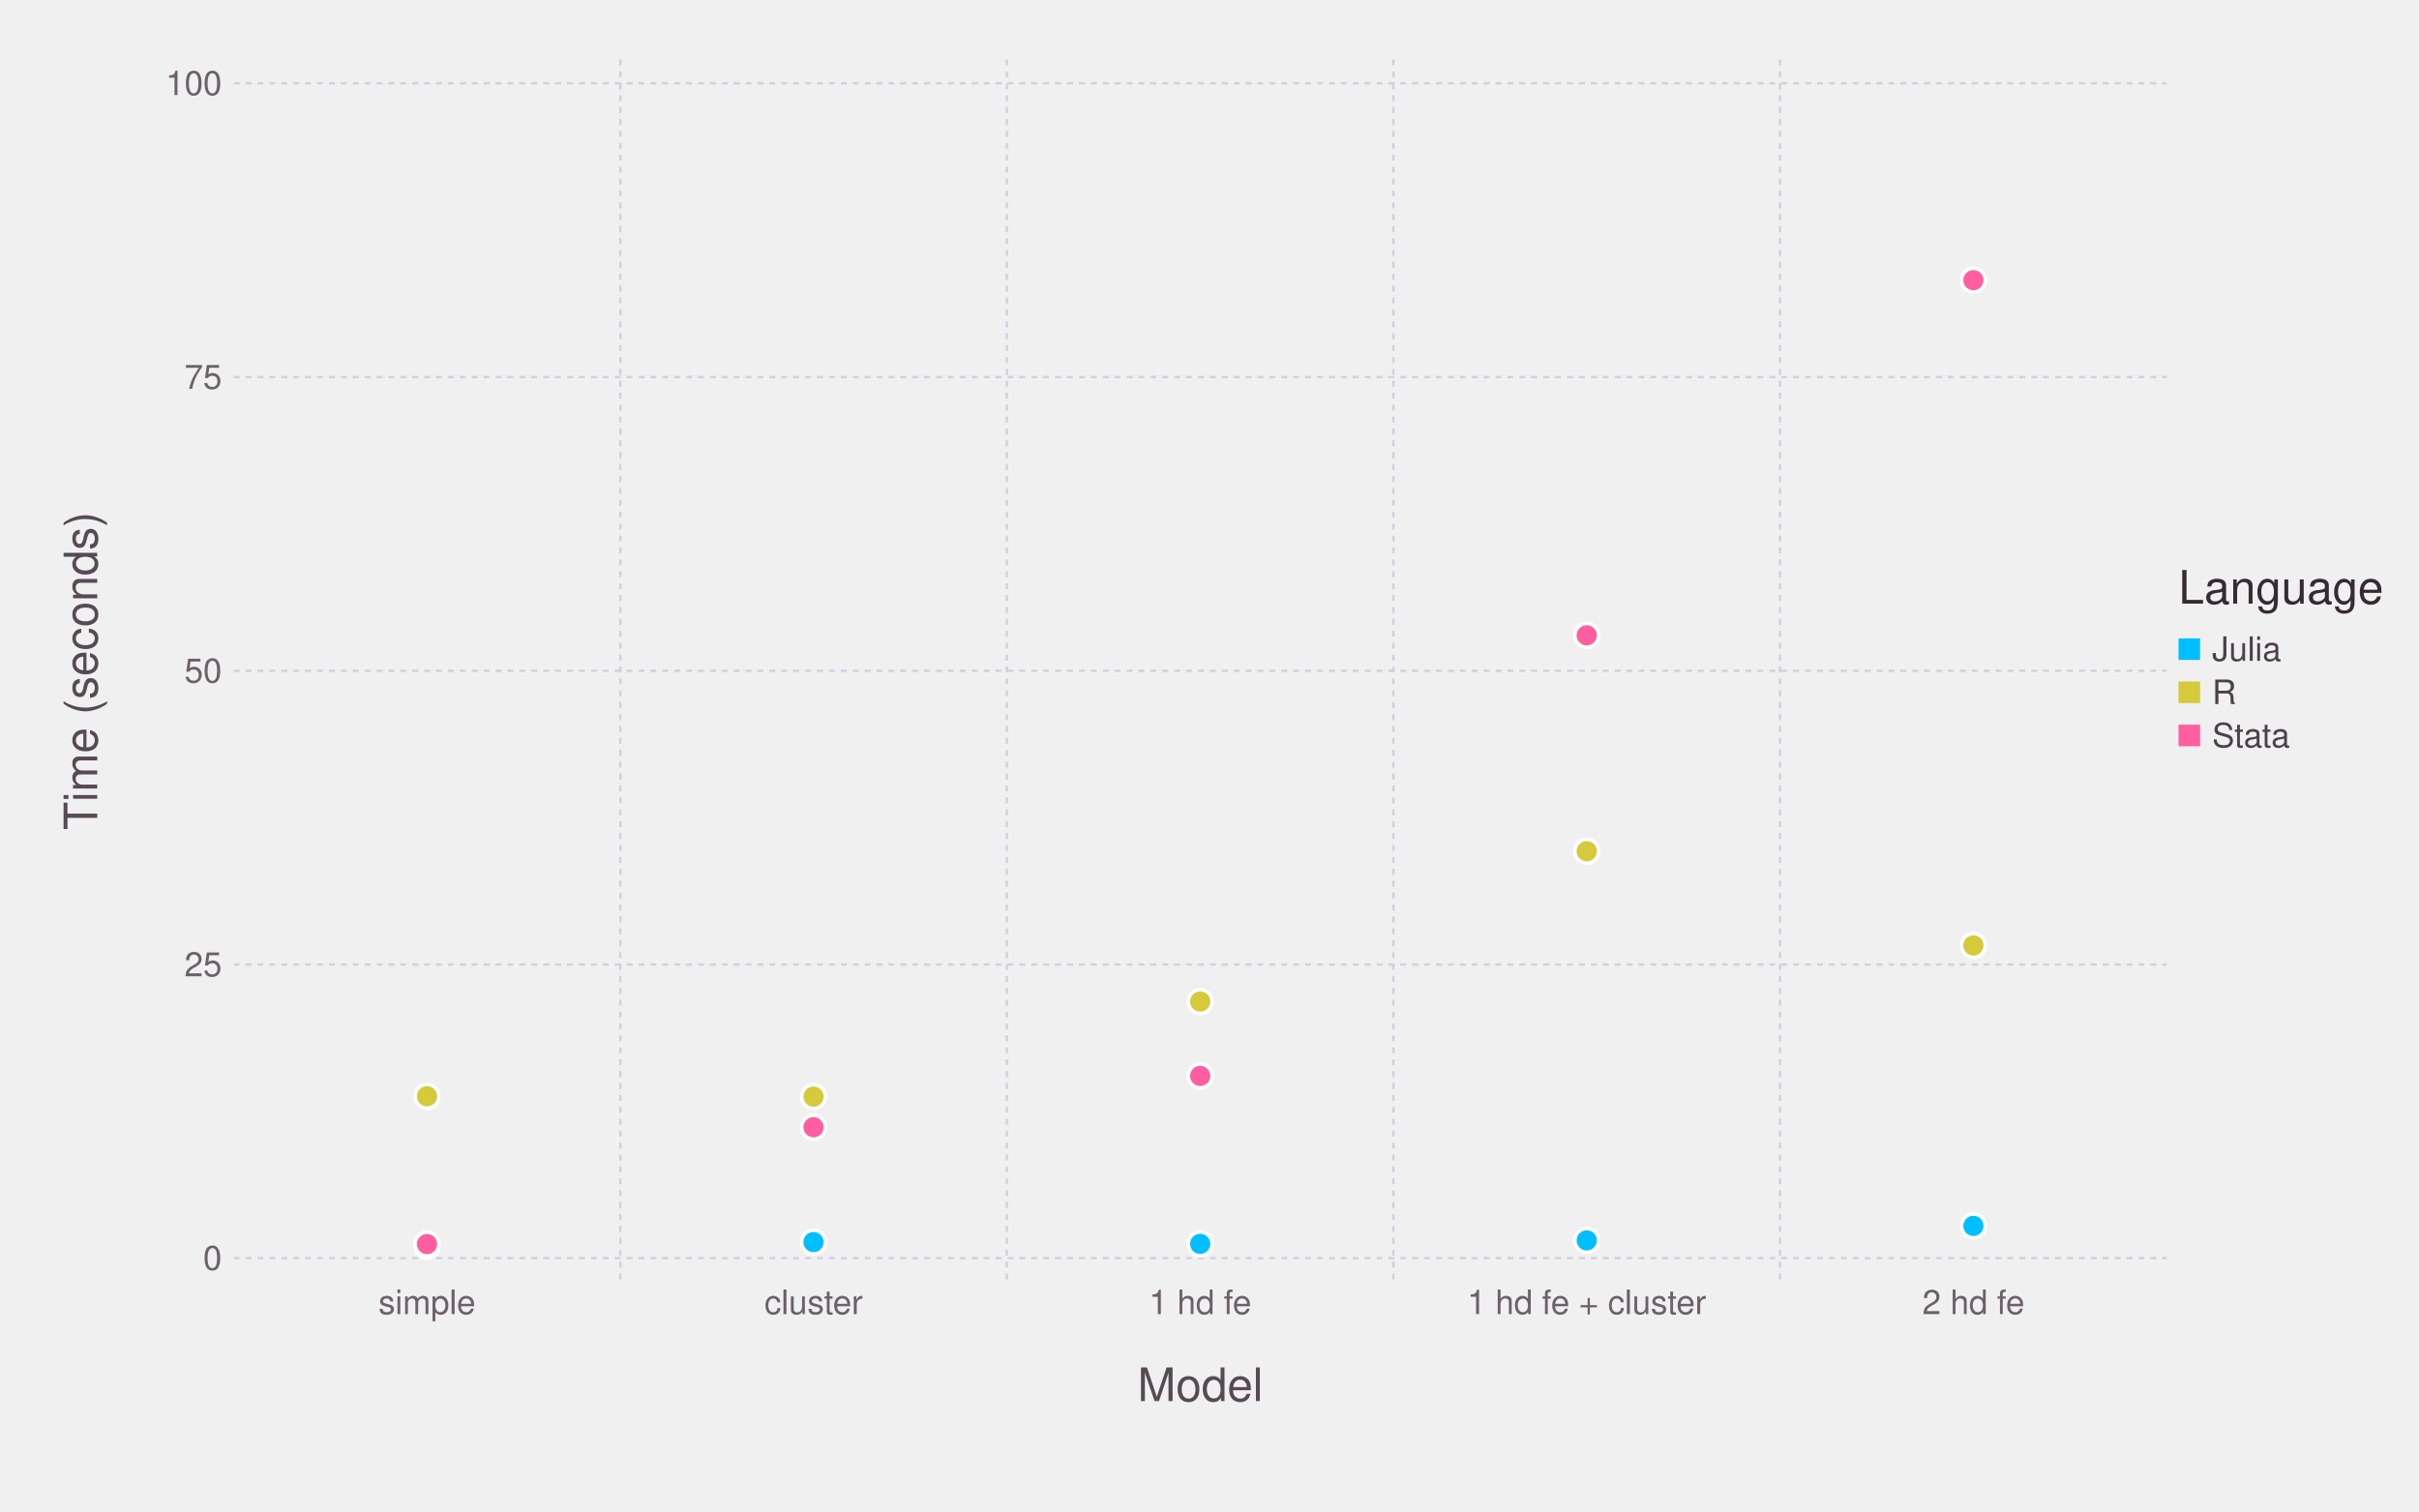
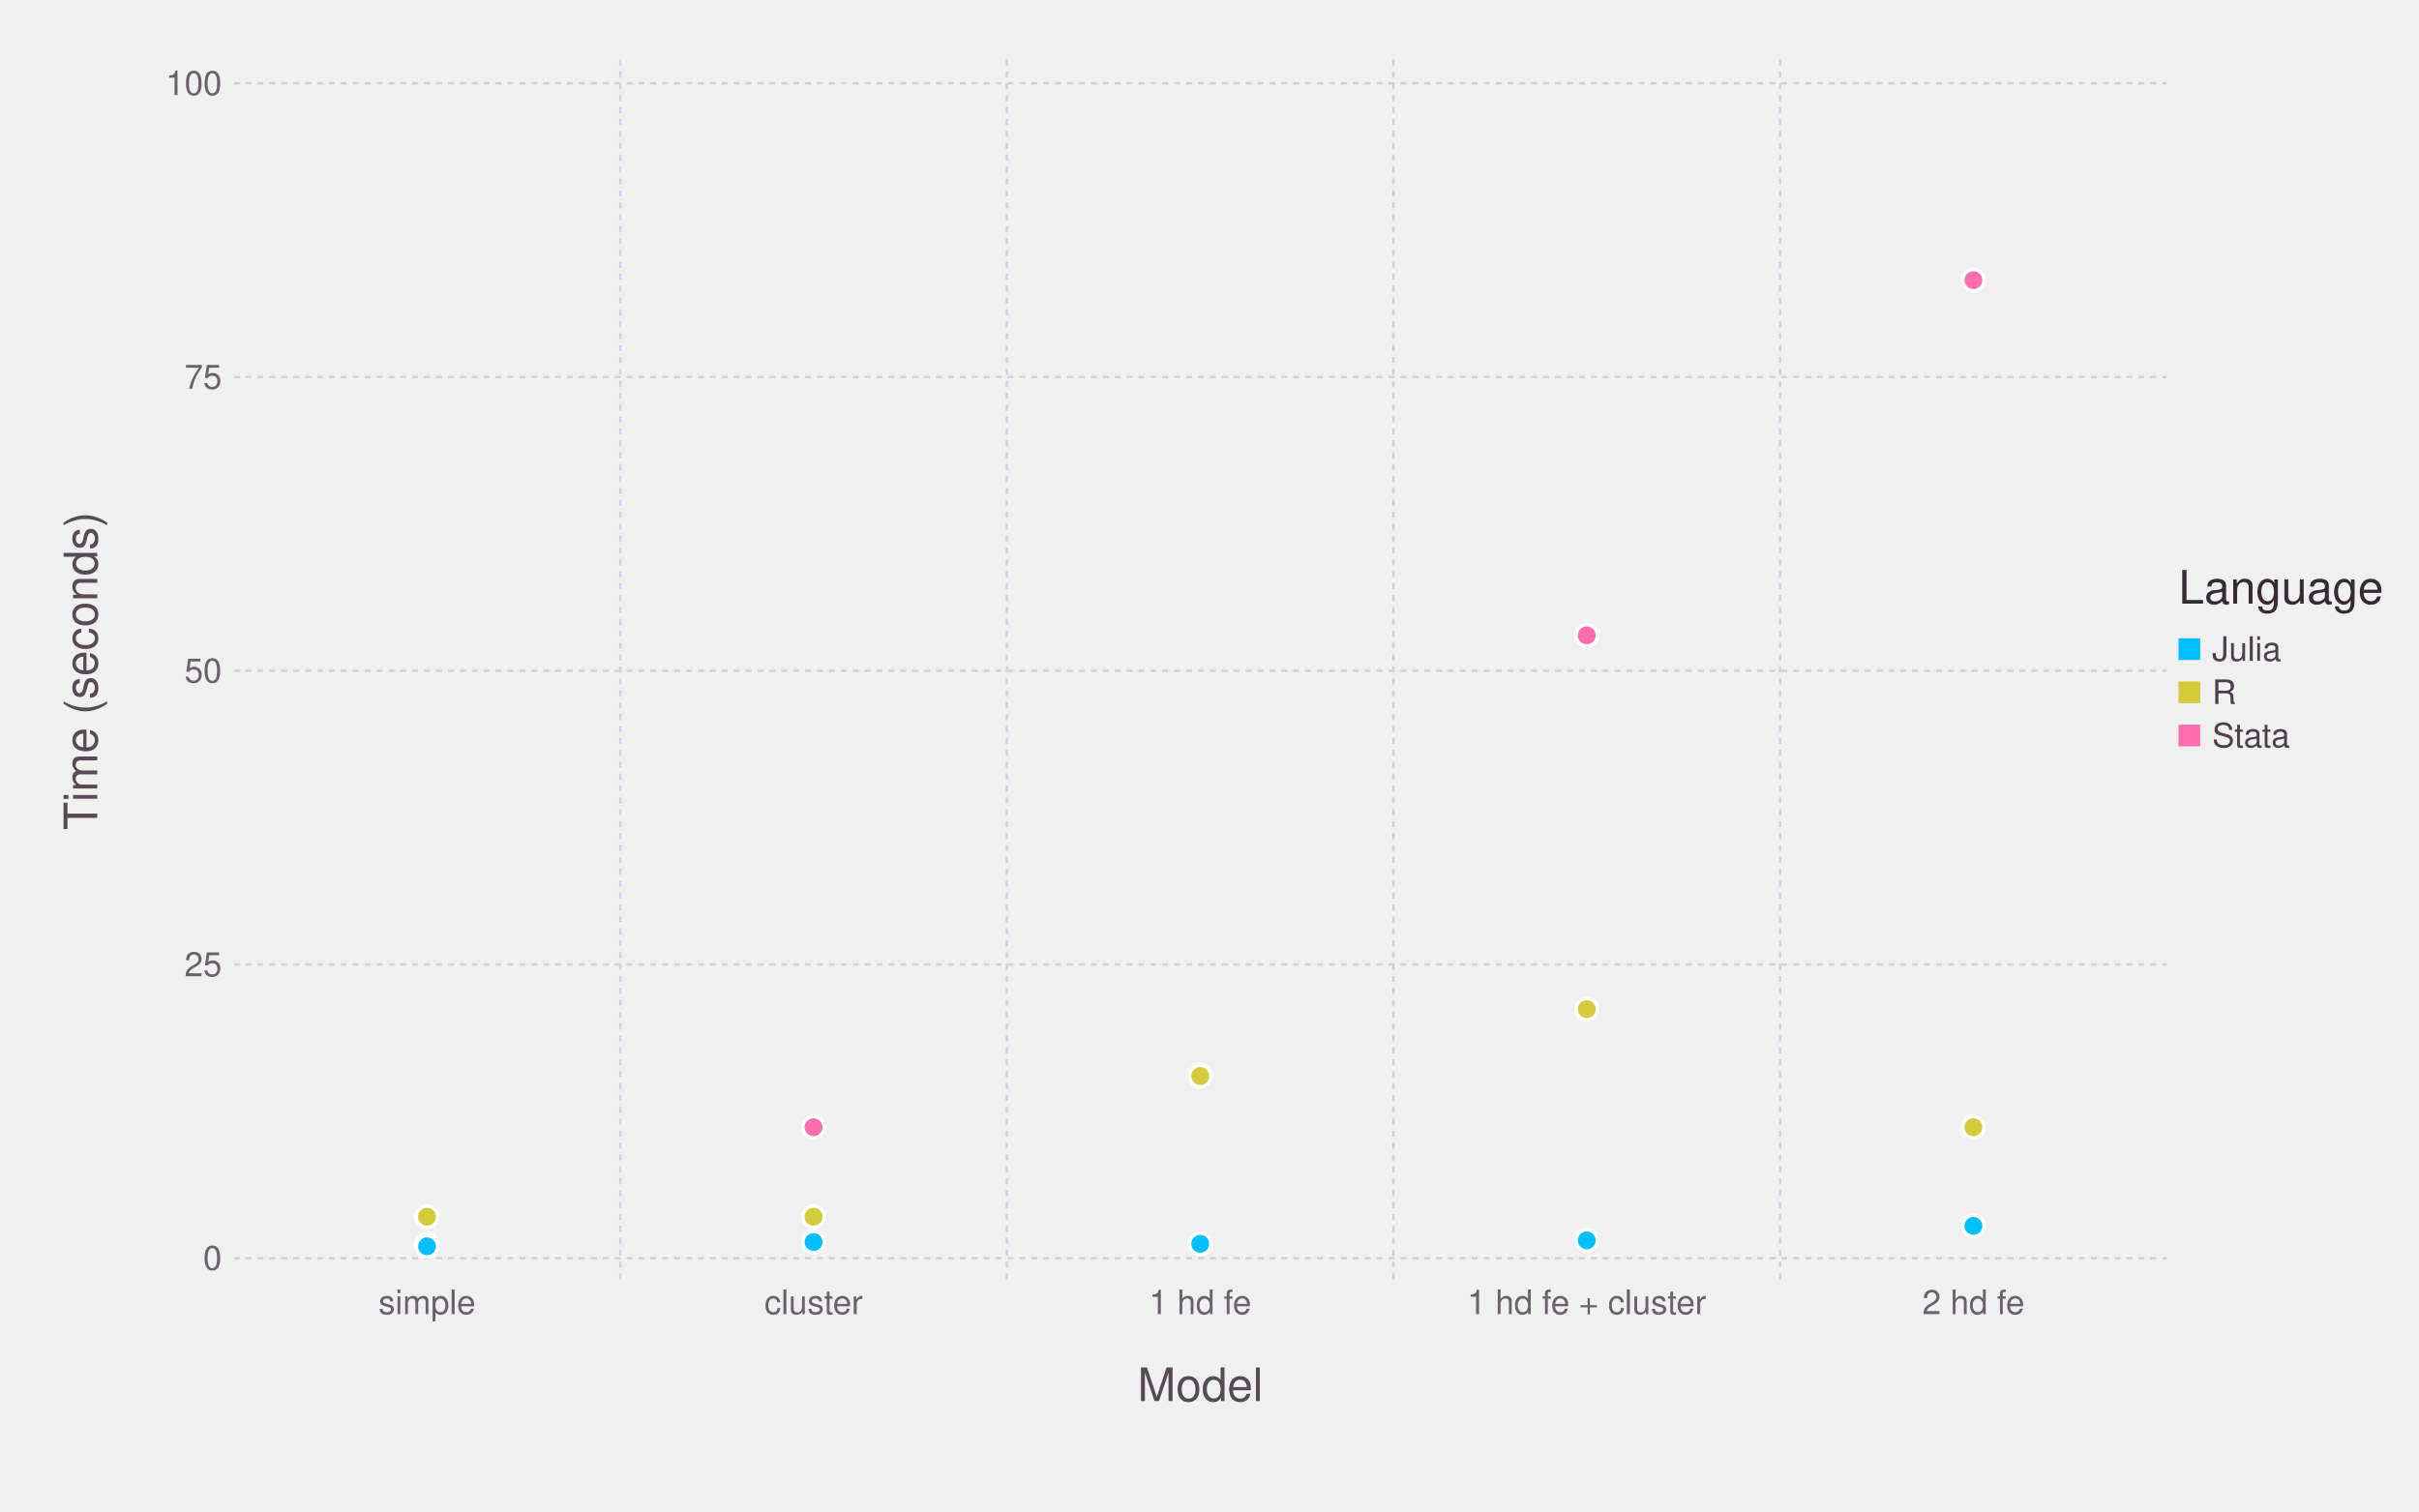
<svg xmlns="http://www.w3.org/2000/svg" version="1.2" width="203.2mm" height="127mm" viewBox="0 0 203.2 127" stroke="none" fill="#000000" stroke-width="0.3" font-size="3.88">
-   <g class="plotroot yscalable" id="fig-fa136079e66a4bf8941ce0769ac0c493-element-1">
-     <g font-size="3.88" font-family="'PT Sans','Helvetica Neue','Helvetica',sans-serif" fill="#564A55" stroke="#000000" stroke-opacity="0.000" id="fig-fa136079e66a4bf8941ce0769ac0c493-element-2">
-       <text x="100.82" y="115.39" text-anchor="middle" dy="0.6em">Model</text>
-     </g>
-     <g class="guide xlabels" font-size="2.82" font-family="'PT Sans Caption','Helvetica Neue','Helvetica',sans-serif" fill="#6C606B" id="fig-fa136079e66a4bf8941ce0769ac0c493-element-3">
-       <text x="35.87" y="108.72" text-anchor="middle" dy="0.6em">simple</text>
-       <text x="68.34" y="108.72" text-anchor="middle" dy="0.6em">cluster</text>
-       <text x="100.82" y="108.72" text-anchor="middle" dy="0.6em">1 hd fe</text>
-       <text x="133.29" y="108.72" text-anchor="middle" dy="0.6em">1 hd fe + cluster</text>
-       <text x="165.77" y="108.72" text-anchor="middle" dy="0.6em">2 hd fe</text>
-     </g>
-     <g class="guide colorkey" id="fig-fa136079e66a4bf8941ce0769ac0c493-element-4">
-       <g fill="#4C404B" font-size="2.82" font-family="'PT Sans','Helvetica Neue','Helvetica',sans-serif" id="fig-fa136079e66a4bf8941ce0769ac0c493-element-5">
-         <text x="185.82" y="54.54" dy="0.35em" id="fig-fa136079e66a4bf8941ce0769ac0c493-element-6" class="color_Julia">Julia</text>
-         <text x="185.82" y="58.17" dy="0.35em" id="fig-fa136079e66a4bf8941ce0769ac0c493-element-7" class="color_R">R</text>
-         <text x="185.82" y="61.8" dy="0.35em" id="fig-fa136079e66a4bf8941ce0769ac0c493-element-8" class="color_Stata">Stata</text>
-       </g>
-       <g stroke="#000000" stroke-opacity="0.000" id="fig-fa136079e66a4bf8941ce0769ac0c493-element-9">
-         <rect x="183" y="53.64" width="1.81" height="1.81" id="fig-fa136079e66a4bf8941ce0769ac0c493-element-10" class="color_Julia" fill="#00BFFF" />
-         <rect x="183" y="57.26" width="1.81" height="1.81" id="fig-fa136079e66a4bf8941ce0769ac0c493-element-11" class="color_R" fill="#D4CA3A" />
-         <rect x="183" y="60.89" width="1.81" height="1.81" id="fig-fa136079e66a4bf8941ce0769ac0c493-element-12" class="color_Stata" fill="#FF5EA0" />
-       </g>
-       <g fill="#362A35" font-size="3.88" font-family="'PT Sans','Helvetica Neue','Helvetica',sans-serif" stroke="#000000" stroke-opacity="0.000" id="fig-fa136079e66a4bf8941ce0769ac0c493-element-13">
-         <text x="183" y="50.72" id="fig-fa136079e66a4bf8941ce0769ac0c493-element-14">Language</text>
-       </g>
-     </g>
-     <g clip-path="url(#fig-fa136079e66a4bf8941ce0769ac0c493-element-16)" id="fig-fa136079e66a4bf8941ce0769ac0c493-element-15">
-       <g pointer-events="visible" opacity="1" fill="#000000" fill-opacity="0.000" stroke="#000000" stroke-opacity="0.000" class="guide background" id="fig-fa136079e66a4bf8941ce0769ac0c493-element-17">
-         <rect x="19.63" y="5" width="162.37" height="102.72" id="fig-fa136079e66a4bf8941ce0769ac0c493-element-18" />
-       </g>
-       <g class="guide ygridlines xfixed" stroke-dasharray="0.5,0.5" stroke-width="0.2" stroke="#D0D0E0" id="fig-fa136079e66a4bf8941ce0769ac0c493-element-19">
-         <path fill="none" d="M19.63,105.71 L 182 105.71" id="fig-fa136079e66a4bf8941ce0769ac0c493-element-20" />
-         <path fill="none" d="M19.63,81.04 L 182 81.04" id="fig-fa136079e66a4bf8941ce0769ac0c493-element-21" />
-         <path fill="none" d="M19.63,56.36 L 182 56.36" id="fig-fa136079e66a4bf8941ce0769ac0c493-element-22" />
-         <path fill="none" d="M19.63,31.68 L 182 31.68" id="fig-fa136079e66a4bf8941ce0769ac0c493-element-23" />
-         <path fill="none" d="M19.63,7 L 182 7" id="fig-fa136079e66a4bf8941ce0769ac0c493-element-24" />
-       </g>
-       <g class="guide xgridlines yfixed" stroke-dasharray="0.5,0.5" stroke-width="0.2" stroke="#D0D0E0" id="fig-fa136079e66a4bf8941ce0769ac0c493-element-25">
-         <path fill="none" d="M52.11,5 L 52.11 107.72" id="fig-fa136079e66a4bf8941ce0769ac0c493-element-26" />
-         <path fill="none" d="M84.58,5 L 84.58 107.72" id="fig-fa136079e66a4bf8941ce0769ac0c493-element-27" />
-         <path fill="none" d="M117.05,5 L 117.05 107.72" id="fig-fa136079e66a4bf8941ce0769ac0c493-element-28" />
-         <path fill="none" d="M149.53,5 L 149.53 107.72" id="fig-fa136079e66a4bf8941ce0769ac0c493-element-29" />
-       </g>
-       <g class="plotpanel" id="fig-fa136079e66a4bf8941ce0769ac0c493-element-30">
-         <g class="geometry" id="fig-fa136079e66a4bf8941ce0769ac0c493-element-31">
-           <g stroke-width="0.3" id="fig-fa136079e66a4bf8941ce0769ac0c493-element-32">
-             <circle cx="35.87" cy="104.72" r="1" id="fig-fa136079e66a4bf8941ce0769ac0c493-element-33" class="color_Julia" fill="#00BFFF" stroke="#FFFFFF" />
-             <circle cx="68.34" cy="104.36" r="1" id="fig-fa136079e66a4bf8941ce0769ac0c493-element-34" class="color_Julia" fill="#00BFFF" stroke="#FFFFFF" />
-             <circle cx="100.82" cy="104.51" r="1" id="fig-fa136079e66a4bf8941ce0769ac0c493-element-35" class="color_Julia" fill="#00BFFF" stroke="#FFFFFF" />
-             <circle cx="133.29" cy="104.22" r="1" id="fig-fa136079e66a4bf8941ce0769ac0c493-element-36" class="color_Julia" fill="#00BFFF" stroke="#FFFFFF" />
-             <circle cx="165.77" cy="103" r="1" id="fig-fa136079e66a4bf8941ce0769ac0c493-element-37" class="color_Julia" fill="#00BFFF" stroke="#FFFFFF" />
-             <circle cx="35.87" cy="92.11" r="1" id="fig-fa136079e66a4bf8941ce0769ac0c493-element-38" class="color_R" fill="#D4CA3A" stroke="#FFFFFF" />
-             <circle cx="68.34" cy="92.14" r="1" id="fig-fa136079e66a4bf8941ce0769ac0c493-element-39" class="color_R" fill="#D4CA3A" stroke="#FFFFFF" />
-             <circle cx="100.82" cy="84.15" r="1" id="fig-fa136079e66a4bf8941ce0769ac0c493-element-40" class="color_R" fill="#D4CA3A" stroke="#FFFFFF" />
-             <circle cx="133.29" cy="71.52" r="1" id="fig-fa136079e66a4bf8941ce0769ac0c493-element-41" class="color_R" fill="#D4CA3A" stroke="#FFFFFF" />
-             <circle cx="165.77" cy="79.44" r="1" id="fig-fa136079e66a4bf8941ce0769ac0c493-element-42" class="color_R" fill="#D4CA3A" stroke="#FFFFFF" />
-             <circle cx="35.87" cy="104.53" r="1" id="fig-fa136079e66a4bf8941ce0769ac0c493-element-43" class="color_Stata" fill="#FF5EA0" stroke="#FFFFFF" />
-             <circle cx="68.34" cy="94.71" r="1" id="fig-fa136079e66a4bf8941ce0769ac0c493-element-44" class="color_Stata" fill="#FF5EA0" stroke="#FFFFFF" />
-             <circle cx="100.82" cy="90.4" r="1" id="fig-fa136079e66a4bf8941ce0769ac0c493-element-45" class="color_Stata" fill="#FF5EA0" stroke="#FFFFFF" />
-             <circle cx="133.29" cy="53.38" r="1" id="fig-fa136079e66a4bf8941ce0769ac0c493-element-46" class="color_Stata" fill="#FF5EA0" stroke="#FFFFFF" />
-             <circle cx="165.77" cy="23.54" r="1" id="fig-fa136079e66a4bf8941ce0769ac0c493-element-47" class="color_Stata" fill="#FF5EA0" stroke="#FFFFFF" />
-           </g>
-         </g>
-       </g>
-     </g>
-     <g class="guide ylabels" font-size="2.82" font-family="'PT Sans Caption','Helvetica Neue','Helvetica',sans-serif" fill="#6C606B" id="fig-fa136079e66a4bf8941ce0769ac0c493-element-48">
-       <text x="18.63" y="105.71" text-anchor="end" dy="0.35em" id="fig-fa136079e66a4bf8941ce0769ac0c493-element-49">0</text>
-       <text x="18.63" y="81.04" text-anchor="end" dy="0.35em" id="fig-fa136079e66a4bf8941ce0769ac0c493-element-50">25</text>
-       <text x="18.63" y="56.36" text-anchor="end" dy="0.35em" id="fig-fa136079e66a4bf8941ce0769ac0c493-element-51">50</text>
-       <text x="18.63" y="31.68" text-anchor="end" dy="0.35em" id="fig-fa136079e66a4bf8941ce0769ac0c493-element-52">75</text>
-       <text x="18.63" y="7" text-anchor="end" dy="0.35em" id="fig-fa136079e66a4bf8941ce0769ac0c493-element-53">100</text>
-     </g>
-     <g font-size="3.88" font-family="'PT Sans','Helvetica Neue','Helvetica',sans-serif" fill="#564A55" stroke="#000000" stroke-opacity="0.000" id="fig-fa136079e66a4bf8941ce0769ac0c493-element-54">
-       <text x="8.81" y="54.36" text-anchor="middle" dy="0.35em" transform="rotate(-90, 8.81, 56.36)" id="fig-fa136079e66a4bf8941ce0769ac0c493-element-55">Time (seconds)</text>
+   <g class="plotroot yscalable" id="img-19c97d59-1">
+     <g font-size="3.88" font-family="'PT Sans','Helvetica Neue','Helvetica',sans-serif" fill="#564A55" stroke="#000000" stroke-opacity="0.000" id="img-19c97d59-2">
+       <g transform="translate(100.82,115.39)">
+         <g class="primitive">
+           <text text-anchor="middle" dy="0.6em">Model</text>
+         </g>
+       </g>
+     </g>
+     <g class="guide xlabels" font-size="2.82" font-family="'PT Sans Caption','Helvetica Neue','Helvetica',sans-serif" fill="#6C606B" id="img-19c97d59-3">
+       <g transform="translate(35.87,108.72)">
+         <g class="primitive">
+           <text text-anchor="middle" dy="0.6em">simple</text>
+         </g>
+       </g>
+       <g transform="translate(68.34,108.72)">
+         <g class="primitive">
+           <text text-anchor="middle" dy="0.6em">cluster</text>
+         </g>
+       </g>
+       <g transform="translate(100.82,108.72)">
+         <g class="primitive">
+           <text text-anchor="middle" dy="0.6em">1 hd fe</text>
+         </g>
+       </g>
+       <g transform="translate(133.29,108.72)">
+         <g class="primitive">
+           <text text-anchor="middle" dy="0.6em">1 hd fe + cluster</text>
+         </g>
+       </g>
+       <g transform="translate(165.77,108.72)">
+         <g class="primitive">
+           <text text-anchor="middle" dy="0.6em">2 hd fe</text>
+         </g>
+       </g>
+     </g>
+     <g class="guide colorkey" id="img-19c97d59-4">
+       <g fill="#4C404B" font-size="2.82" font-family="'PT Sans','Helvetica Neue','Helvetica',sans-serif" id="img-19c97d59-5">
+         <g transform="translate(185.82,54.54)" id="img-19c97d59-6" class="color_Julia">
+           <g class="primitive">
+             <text dy="0.35em">Julia</text>
+           </g>
+         </g>
+         <g transform="translate(185.82,58.17)" id="img-19c97d59-7" class="color_R">
+           <g class="primitive">
+             <text dy="0.35em">R</text>
+           </g>
+         </g>
+         <g transform="translate(185.82,61.8)" id="img-19c97d59-8" class="color_Stata">
+           <g class="primitive">
+             <text dy="0.35em">Stata</text>
+           </g>
+         </g>
+       </g>
+       <g stroke="#000000" stroke-opacity="0.000" id="img-19c97d59-9">
+         <g transform="translate(183.91,54.54)" id="img-19c97d59-10" class="color_Julia" fill="#00BFFF">
+           <path d="M-0.91,-0.91 L 0.91 -0.91 0.91 0.91 -0.91 0.91 z" class="primitive" />
+         </g>
+         <g transform="translate(183.91,58.17)" id="img-19c97d59-11" class="color_R" fill="#D4CA3A">
+           <path d="M-0.91,-0.91 L 0.91 -0.91 0.91 0.91 -0.91 0.91 z" class="primitive" />
+         </g>
+         <g transform="translate(183.91,61.8)" id="img-19c97d59-12" class="color_Stata" fill="#FF6DAE">
+           <path d="M-0.91,-0.91 L 0.91 -0.91 0.91 0.91 -0.91 0.91 z" class="primitive" />
+         </g>
+       </g>
+       <g fill="#362A35" font-size="3.88" font-family="'PT Sans','Helvetica Neue','Helvetica',sans-serif" stroke="#000000" stroke-opacity="0.000" id="img-19c97d59-13">
+         <g transform="translate(183,50.72)" id="img-19c97d59-14">
+           <g class="primitive">
+             <text>Language</text>
+           </g>
+         </g>
+       </g>
+     </g>
+     <g clip-path="url(#img-19c97d59-15)">
+       <g id="img-19c97d59-16">
+         <g pointer-events="visible" opacity="1" fill="#000000" fill-opacity="0.000" stroke="#000000" stroke-opacity="0.000" class="guide background" id="img-19c97d59-17">
+           <g transform="translate(100.82,56.36)" id="img-19c97d59-18">
+             <path d="M-81.19,-51.36 L 81.19 -51.36 81.19 51.36 -81.19 51.36 z" class="primitive" />
+           </g>
+         </g>
+         <g class="guide ygridlines xfixed" stroke-dasharray="0.5,0.5" stroke-width="0.2" stroke="#D0D0E0" id="img-19c97d59-19">
+           <g transform="translate(100.82,105.71)" id="img-19c97d59-20">
+             <path fill="none" d="M-81.19,0 L 81.19 0" class="primitive" />
+           </g>
+           <g transform="translate(100.82,81.04)" id="img-19c97d59-21">
+             <path fill="none" d="M-81.19,0 L 81.19 0" class="primitive" />
+           </g>
+           <g transform="translate(100.82,56.36)" id="img-19c97d59-22">
+             <path fill="none" d="M-81.19,0 L 81.19 0" class="primitive" />
+           </g>
+           <g transform="translate(100.82,31.68)" id="img-19c97d59-23">
+             <path fill="none" d="M-81.19,0 L 81.19 0" class="primitive" />
+           </g>
+           <g transform="translate(100.82,7)" id="img-19c97d59-24">
+             <path fill="none" d="M-81.19,0 L 81.19 0" class="primitive" />
+           </g>
+         </g>
+         <g class="guide xgridlines yfixed" stroke-dasharray="0.5,0.5" stroke-width="0.2" stroke="#D0D0E0" id="img-19c97d59-25">
+           <g transform="translate(52.11,56.36)" id="img-19c97d59-26">
+             <path fill="none" d="M0,-51.36 L 0 51.36" class="primitive" />
+           </g>
+           <g transform="translate(84.58,56.36)" id="img-19c97d59-27">
+             <path fill="none" d="M0,-51.36 L 0 51.36" class="primitive" />
+           </g>
+           <g transform="translate(117.05,56.36)" id="img-19c97d59-28">
+             <path fill="none" d="M0,-51.36 L 0 51.36" class="primitive" />
+           </g>
+           <g transform="translate(149.53,56.36)" id="img-19c97d59-29">
+             <path fill="none" d="M0,-51.36 L 0 51.36" class="primitive" />
+           </g>
+         </g>
+         <g class="plotpanel" id="img-19c97d59-30">
+           <g class="geometry" id="img-19c97d59-31">
+             <g stroke-width="0.3" id="img-19c97d59-32">
+               <g class="color_Stata" stroke="#FFFFFF" fill="#FF6DAE" id="img-19c97d59-33">
+                 <g class="marker" id="img-19c97d59-34">
+                   <g transform="translate(165.77,23.54)" id="img-19c97d59-35">
+                     <circle cx="0" cy="0" r="0.9" class="primitive" />
+                   </g>
+                 </g>
+               </g>
+               <g class="color_Stata" stroke="#FFFFFF" fill="#FF6DAE" id="img-19c97d59-36">
+                 <g class="marker" id="img-19c97d59-37">
+                   <g transform="translate(133.29,53.38)" id="img-19c97d59-38">
+                     <circle cx="0" cy="0" r="0.9" class="primitive" />
+                   </g>
+                 </g>
+               </g>
+               <g class="color_Stata" stroke="#FFFFFF" fill="#FF6DAE" id="img-19c97d59-39">
+                 <g class="marker" id="img-19c97d59-40">
+                   <g transform="translate(100.82,90.4)" id="img-19c97d59-41">
+                     <circle cx="0" cy="0" r="0.9" class="primitive" />
+                   </g>
+                 </g>
+               </g>
+               <g class="color_Stata" stroke="#FFFFFF" fill="#FF6DAE" id="img-19c97d59-42">
+                 <g class="marker" id="img-19c97d59-43">
+                   <g transform="translate(68.34,94.71)" id="img-19c97d59-44">
+                     <circle cx="0" cy="0" r="0.9" class="primitive" />
+                   </g>
+                 </g>
+               </g>
+               <g class="color_Stata" stroke="#FFFFFF" fill="#FF6DAE" id="img-19c97d59-45">
+                 <g class="marker" id="img-19c97d59-46">
+                   <g transform="translate(35.87,104.53)" id="img-19c97d59-47">
+                     <circle cx="0" cy="0" r="0.9" class="primitive" />
+                   </g>
+                 </g>
+               </g>
+               <g class="color_R" stroke="#FFFFFF" fill="#D4CA3A" id="img-19c97d59-48">
+                 <g class="marker" id="img-19c97d59-49">
+                   <g transform="translate(165.77,94.71)" id="img-19c97d59-50">
+                     <circle cx="0" cy="0" r="0.9" class="primitive" />
+                   </g>
+                 </g>
+               </g>
+               <g class="color_R" stroke="#FFFFFF" fill="#D4CA3A" id="img-19c97d59-51">
+                 <g class="marker" id="img-19c97d59-52">
+                   <g transform="translate(133.29,84.79)" id="img-19c97d59-53">
+                     <circle cx="0" cy="0" r="0.9" class="primitive" />
+                   </g>
+                 </g>
+               </g>
+               <g class="color_R" stroke="#FFFFFF" fill="#D4CA3A" id="img-19c97d59-54">
+                 <g class="marker" id="img-19c97d59-55">
+                   <g transform="translate(100.82,90.41)" id="img-19c97d59-56">
+                     <circle cx="0" cy="0" r="0.9" class="primitive" />
+                   </g>
+                 </g>
+               </g>
+               <g class="color_R" stroke="#FFFFFF" fill="#D4CA3A" id="img-19c97d59-57">
+                 <g class="marker" id="img-19c97d59-58">
+                   <g transform="translate(68.34,102.23)" id="img-19c97d59-59">
+                     <circle cx="0" cy="0" r="0.9" class="primitive" />
+                   </g>
+                 </g>
+               </g>
+               <g class="color_R" stroke="#FFFFFF" fill="#D4CA3A" id="img-19c97d59-60">
+                 <g class="marker" id="img-19c97d59-61">
+                   <g transform="translate(35.87,102.23)" id="img-19c97d59-62">
+                     <circle cx="0" cy="0" r="0.9" class="primitive" />
+                   </g>
+                 </g>
+               </g>
+               <g class="color_Julia" stroke="#FFFFFF" fill="#00BFFF" id="img-19c97d59-63">
+                 <g class="marker" id="img-19c97d59-64">
+                   <g transform="translate(165.77,103)" id="img-19c97d59-65">
+                     <circle cx="0" cy="0" r="0.9" class="primitive" />
+                   </g>
+                 </g>
+               </g>
+               <g class="color_Julia" stroke="#FFFFFF" fill="#00BFFF" id="img-19c97d59-66">
+                 <g class="marker" id="img-19c97d59-67">
+                   <g transform="translate(133.29,104.22)" id="img-19c97d59-68">
+                     <circle cx="0" cy="0" r="0.9" class="primitive" />
+                   </g>
+                 </g>
+               </g>
+               <g class="color_Julia" stroke="#FFFFFF" fill="#00BFFF" id="img-19c97d59-69">
+                 <g class="marker" id="img-19c97d59-70">
+                   <g transform="translate(100.82,104.51)" id="img-19c97d59-71">
+                     <circle cx="0" cy="0" r="0.9" class="primitive" />
+                   </g>
+                 </g>
+               </g>
+               <g class="color_Julia" stroke="#FFFFFF" fill="#00BFFF" id="img-19c97d59-72">
+                 <g class="marker" id="img-19c97d59-73">
+                   <g transform="translate(68.34,104.36)" id="img-19c97d59-74">
+                     <circle cx="0" cy="0" r="0.9" class="primitive" />
+                   </g>
+                 </g>
+               </g>
+               <g class="color_Julia" stroke="#FFFFFF" fill="#00BFFF" id="img-19c97d59-75">
+                 <g class="marker" id="img-19c97d59-76">
+                   <g transform="translate(35.87,104.72)" id="img-19c97d59-77">
+                     <circle cx="0" cy="0" r="0.9" class="primitive" />
+                   </g>
+                 </g>
+               </g>
+             </g>
+           </g>
+         </g>
+       </g>
+     </g>
+     <g class="guide ylabels" font-size="2.82" font-family="'PT Sans Caption','Helvetica Neue','Helvetica',sans-serif" fill="#6C606B" id="img-19c97d59-78">
+       <g transform="translate(18.63,105.71)" id="img-19c97d59-79">
+         <g class="primitive">
+           <text text-anchor="end" dy="0.35em">0</text>
+         </g>
+       </g>
+       <g transform="translate(18.63,81.04)" id="img-19c97d59-80">
+         <g class="primitive">
+           <text text-anchor="end" dy="0.35em">25</text>
+         </g>
+       </g>
+       <g transform="translate(18.63,56.36)" id="img-19c97d59-81">
+         <g class="primitive">
+           <text text-anchor="end" dy="0.35em">50</text>
+         </g>
+       </g>
+       <g transform="translate(18.63,31.68)" id="img-19c97d59-82">
+         <g class="primitive">
+           <text text-anchor="end" dy="0.35em">75</text>
+         </g>
+       </g>
+       <g transform="translate(18.63,7)" id="img-19c97d59-83">
+         <g class="primitive">
+           <text text-anchor="end" dy="0.35em">100</text>
+         </g>
+       </g>
+     </g>
+     <g font-size="3.88" font-family="'PT Sans','Helvetica Neue','Helvetica',sans-serif" fill="#564A55" stroke="#000000" stroke-opacity="0.000" id="img-19c97d59-84">
+       <g transform="translate(8.81,54.36)" id="img-19c97d59-85">
+         <g class="primitive">
+           <text text-anchor="middle" dy="0.35em" transform="rotate(-90,0, 2)">Time (seconds)</text>
+         </g>
+       </g>
    </g>
  </g>
  <defs>
-     <clipPath id="fig-fa136079e66a4bf8941ce0769ac0c493-element-16">
+     <clipPath id="img-19c97d59-15">
      <path d="M19.63,5 L 182 5 182 107.72 19.63 107.72" />
    </clipPath>
  </defs>
</svg>
